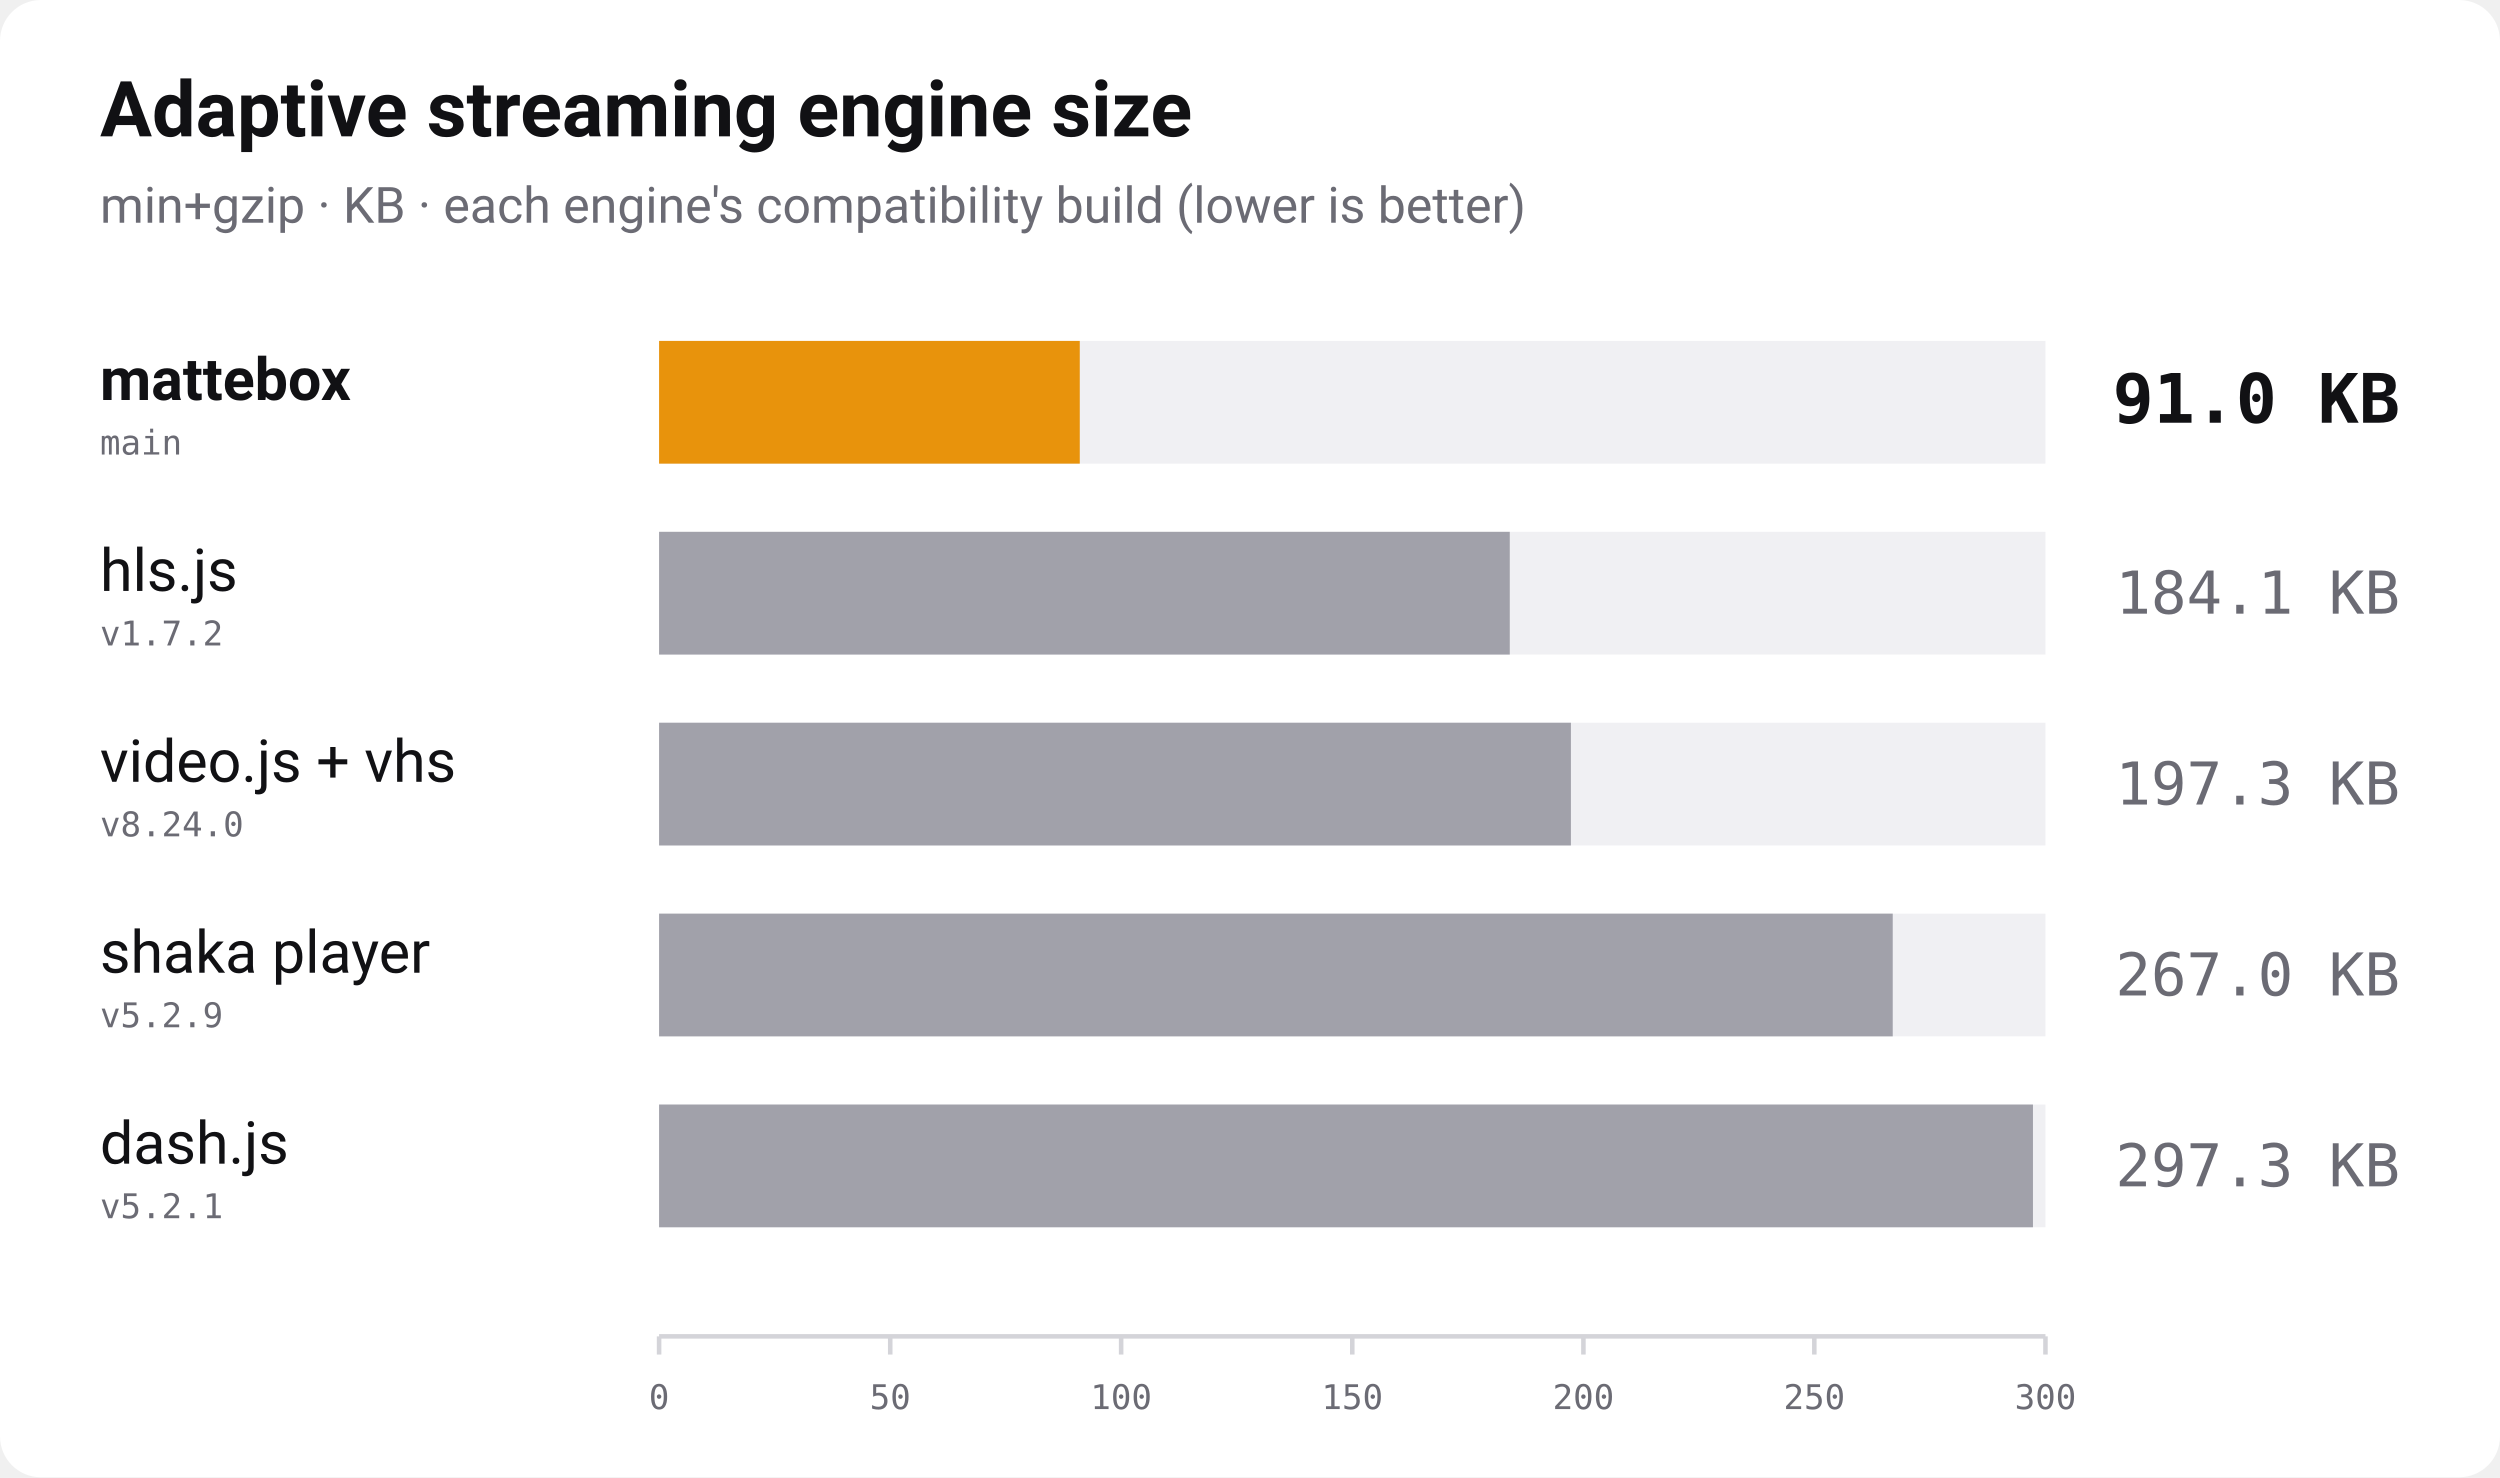
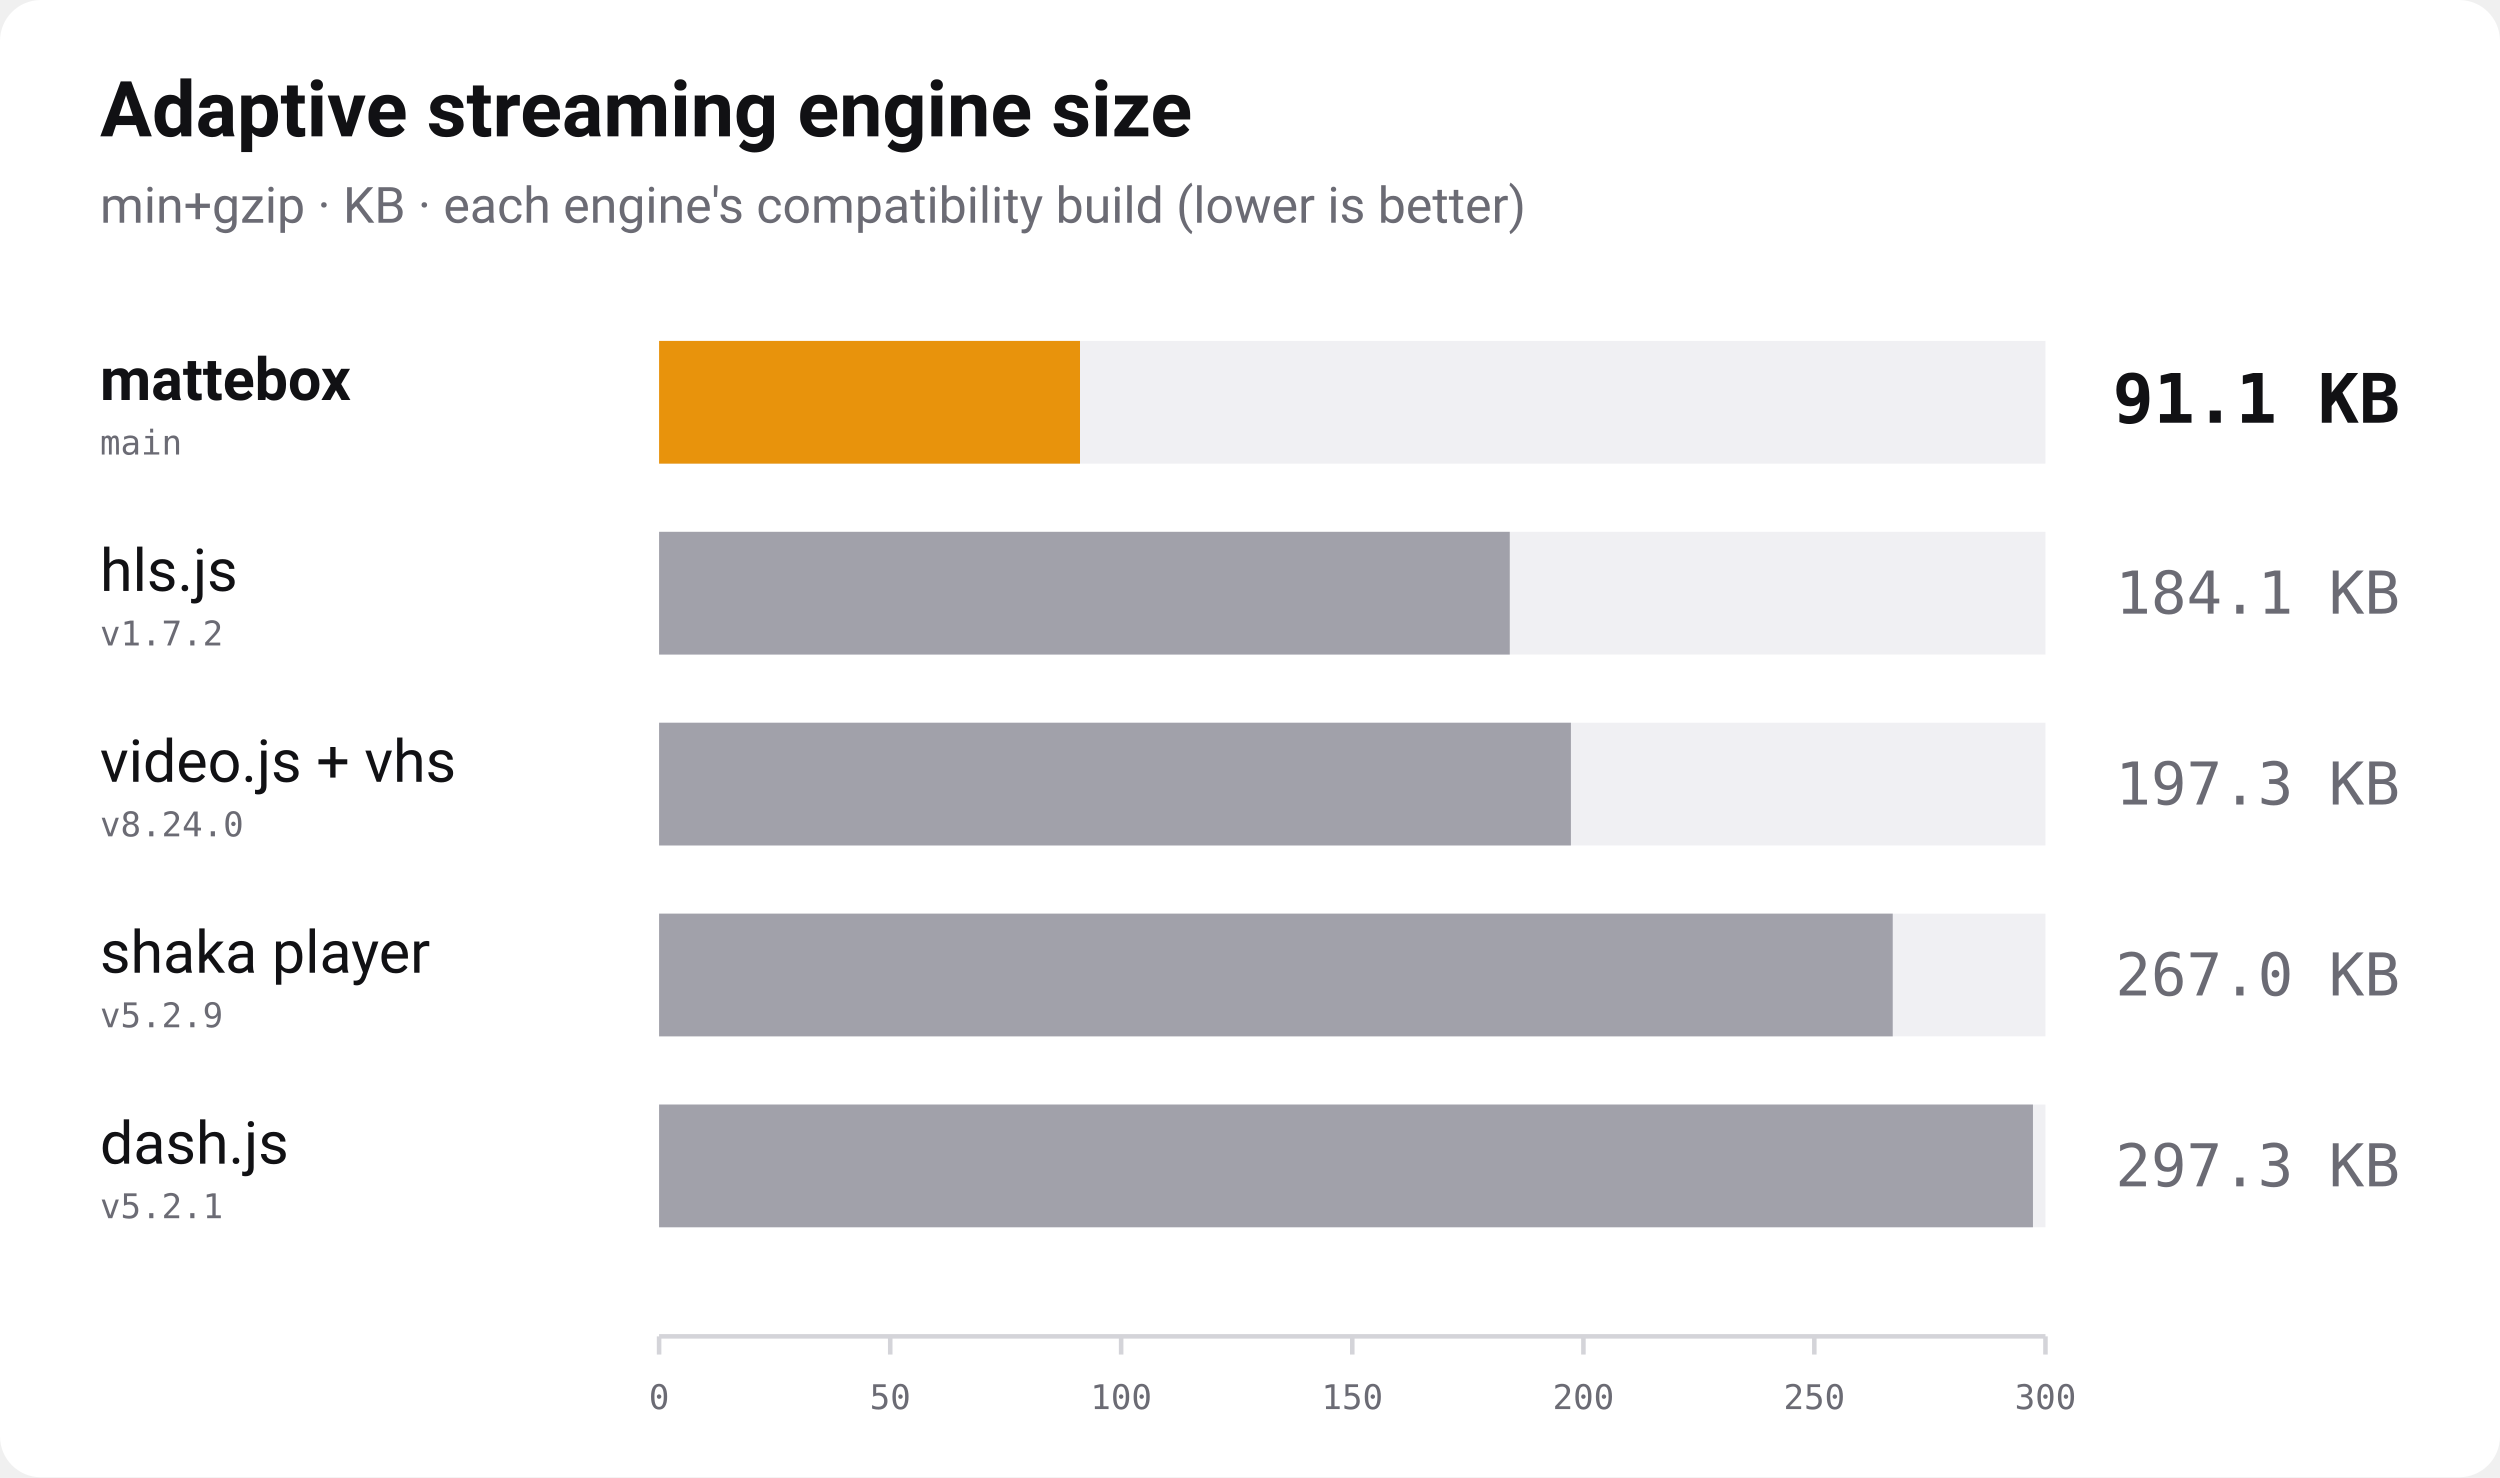
<svg xmlns="http://www.w3.org/2000/svg" width="1100" height="650" viewBox="0 0 1100 650" role="img" aria-label="Bundle size of adaptive streaming players, min+gzip, lower is better">
  <rect width="1100" height="650" rx="18" fill="#ffffff" />
  <text x="44" y="60" font-family="-apple-system, 'Segoe UI', Roboto, Helvetica, Arial, sans-serif" font-size="34" font-weight="700" fill="#111114">Adaptive streaming engine size</text>
  <text x="44" y="98" font-family="-apple-system, 'Segoe UI', Roboto, Helvetica, Arial, sans-serif" font-size="22" fill="#6b6b74">min+gzip · KB · each engine's compatibility build (lower is better)</text>
  <text x="44" y="176" font-family="-apple-system, 'Segoe UI', Roboto, Helvetica, Arial, sans-serif" font-size="26" font-weight="700" fill="#111114">mattebox</text>
  <text x="44" y="200" font-family="ui-monospace, 'SF Mono', Menlo, Consolas, monospace" font-size="15" fill="#6b6b74">main</text>
  <rect x="290" y="150" width="610" height="54" fill="#f0f0f3" />
-   <rect x="290" y="150" width="185.1" height="54" fill="#e8930c" />
-   <text x="1056" y="186" text-anchor="end" font-family="ui-monospace, 'SF Mono', Menlo, Consolas, monospace" font-size="30" font-weight="700" fill="#111114">91.0 KB</text>
+   <rect x="290" y="150" width="185.2" height="54" fill="#e8930c" />
+   <text x="1056" y="186" text-anchor="end" font-family="ui-monospace, 'SF Mono', Menlo, Consolas, monospace" font-size="30" font-weight="700" fill="#111114">91.1 KB</text>
  <text x="44" y="260" font-family="-apple-system, 'Segoe UI', Roboto, Helvetica, Arial, sans-serif" font-size="26" font-weight="400" fill="#111114">hls.js</text>
  <text x="44" y="284" font-family="ui-monospace, 'SF Mono', Menlo, Consolas, monospace" font-size="15" fill="#6b6b74">v1.7.2</text>
  <rect x="290" y="234" width="610" height="54" fill="#f0f0f3" />
  <rect x="290" y="234" width="374.3" height="54" fill="#a1a1aa" />
  <text x="1056" y="270" text-anchor="end" font-family="ui-monospace, 'SF Mono', Menlo, Consolas, monospace" font-size="26" font-weight="400" fill="#6b6b74">184.1 KB</text>
  <text x="44" y="344" font-family="-apple-system, 'Segoe UI', Roboto, Helvetica, Arial, sans-serif" font-size="26" font-weight="400" fill="#111114">video.js + vhs</text>
  <text x="44" y="368" font-family="ui-monospace, 'SF Mono', Menlo, Consolas, monospace" font-size="15" fill="#6b6b74">v8.24.0</text>
  <rect x="290" y="318" width="610" height="54" fill="#f0f0f3" />
  <rect x="290" y="318" width="401.2" height="54" fill="#a1a1aa" />
  <text x="1056" y="354" text-anchor="end" font-family="ui-monospace, 'SF Mono', Menlo, Consolas, monospace" font-size="26" font-weight="400" fill="#6b6b74">197.3 KB</text>
  <text x="44" y="428" font-family="-apple-system, 'Segoe UI', Roboto, Helvetica, Arial, sans-serif" font-size="26" font-weight="400" fill="#111114">shaka player</text>
  <text x="44" y="452" font-family="ui-monospace, 'SF Mono', Menlo, Consolas, monospace" font-size="15" fill="#6b6b74">v5.2.9</text>
  <rect x="290" y="402" width="610" height="54" fill="#f0f0f3" />
  <rect x="290" y="402" width="542.8" height="54" fill="#a1a1aa" />
  <text x="1056" y="438" text-anchor="end" font-family="ui-monospace, 'SF Mono', Menlo, Consolas, monospace" font-size="26" font-weight="400" fill="#6b6b74">267.0 KB</text>
  <text x="44" y="512" font-family="-apple-system, 'Segoe UI', Roboto, Helvetica, Arial, sans-serif" font-size="26" font-weight="400" fill="#111114">dash.js</text>
  <text x="44" y="536" font-family="ui-monospace, 'SF Mono', Menlo, Consolas, monospace" font-size="15" fill="#6b6b74">v5.2.1</text>
  <rect x="290" y="486" width="610" height="54" fill="#f0f0f3" />
  <rect x="290" y="486" width="604.5" height="54" fill="#a1a1aa" />
  <text x="1056" y="522" text-anchor="end" font-family="ui-monospace, 'SF Mono', Menlo, Consolas, monospace" font-size="26" font-weight="400" fill="#6b6b74">297.3 KB</text>
  <line x1="290" y1="588" x2="900" y2="588" stroke="#d4d4d9" stroke-width="2" />
  <line x1="290.0" y1="588" x2="290.0" y2="596" stroke="#d4d4d9" stroke-width="2" />
  <text x="290.0" y="620" text-anchor="middle" font-family="ui-monospace, 'SF Mono', Menlo, Consolas, monospace" font-size="15" fill="#6b6b74">0</text>
  <line x1="391.7" y1="588" x2="391.7" y2="596" stroke="#d4d4d9" stroke-width="2" />
  <text x="391.7" y="620" text-anchor="middle" font-family="ui-monospace, 'SF Mono', Menlo, Consolas, monospace" font-size="15" fill="#6b6b74">50</text>
  <line x1="493.3" y1="588" x2="493.3" y2="596" stroke="#d4d4d9" stroke-width="2" />
  <text x="493.3" y="620" text-anchor="middle" font-family="ui-monospace, 'SF Mono', Menlo, Consolas, monospace" font-size="15" fill="#6b6b74">100</text>
  <line x1="595.0" y1="588" x2="595.0" y2="596" stroke="#d4d4d9" stroke-width="2" />
  <text x="595.0" y="620" text-anchor="middle" font-family="ui-monospace, 'SF Mono', Menlo, Consolas, monospace" font-size="15" fill="#6b6b74">150</text>
  <line x1="696.7" y1="588" x2="696.7" y2="596" stroke="#d4d4d9" stroke-width="2" />
  <text x="696.7" y="620" text-anchor="middle" font-family="ui-monospace, 'SF Mono', Menlo, Consolas, monospace" font-size="15" fill="#6b6b74">200</text>
  <line x1="798.3" y1="588" x2="798.3" y2="596" stroke="#d4d4d9" stroke-width="2" />
  <text x="798.3" y="620" text-anchor="middle" font-family="ui-monospace, 'SF Mono', Menlo, Consolas, monospace" font-size="15" fill="#6b6b74">250</text>
  <line x1="900.0" y1="588" x2="900.0" y2="596" stroke="#d4d4d9" stroke-width="2" />
  <text x="900.0" y="620" text-anchor="middle" font-family="ui-monospace, 'SF Mono', Menlo, Consolas, monospace" font-size="15" fill="#6b6b74">300</text>
</svg>
